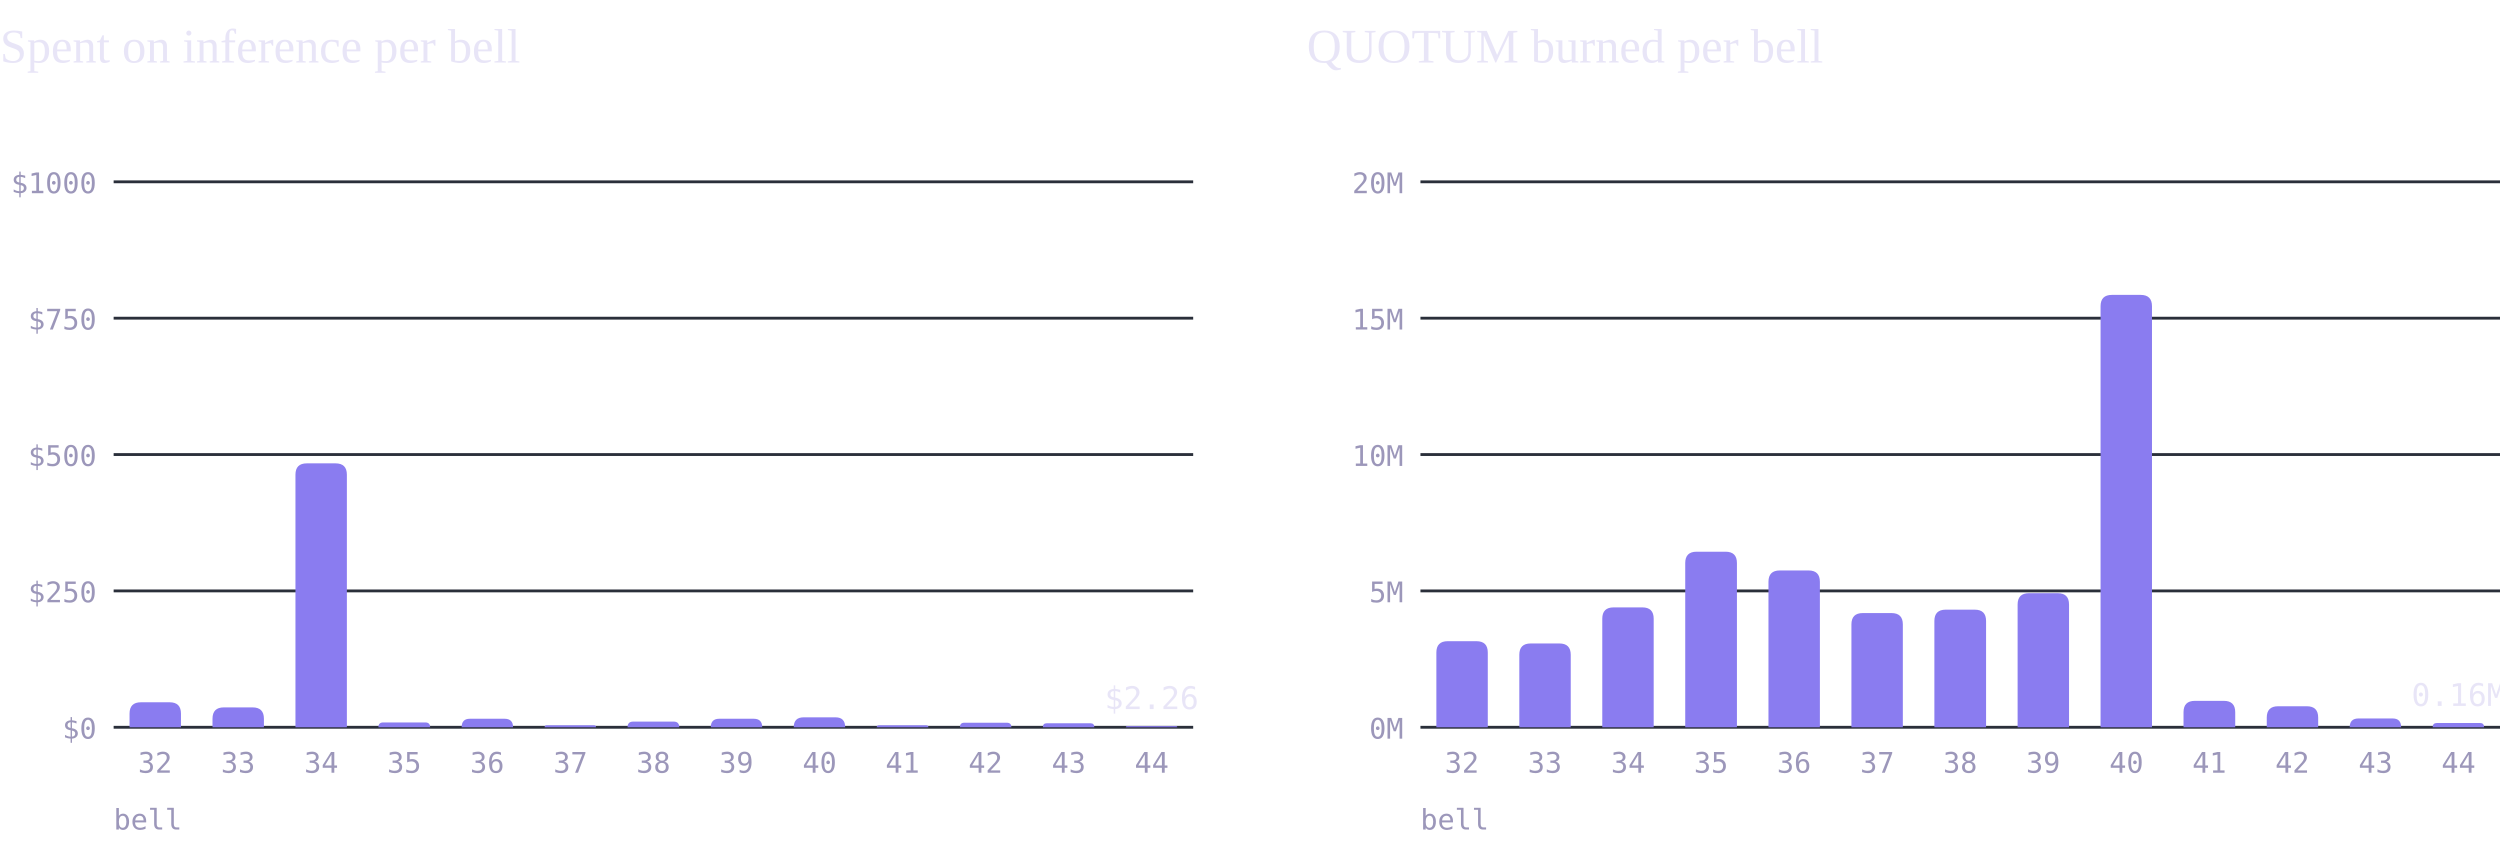
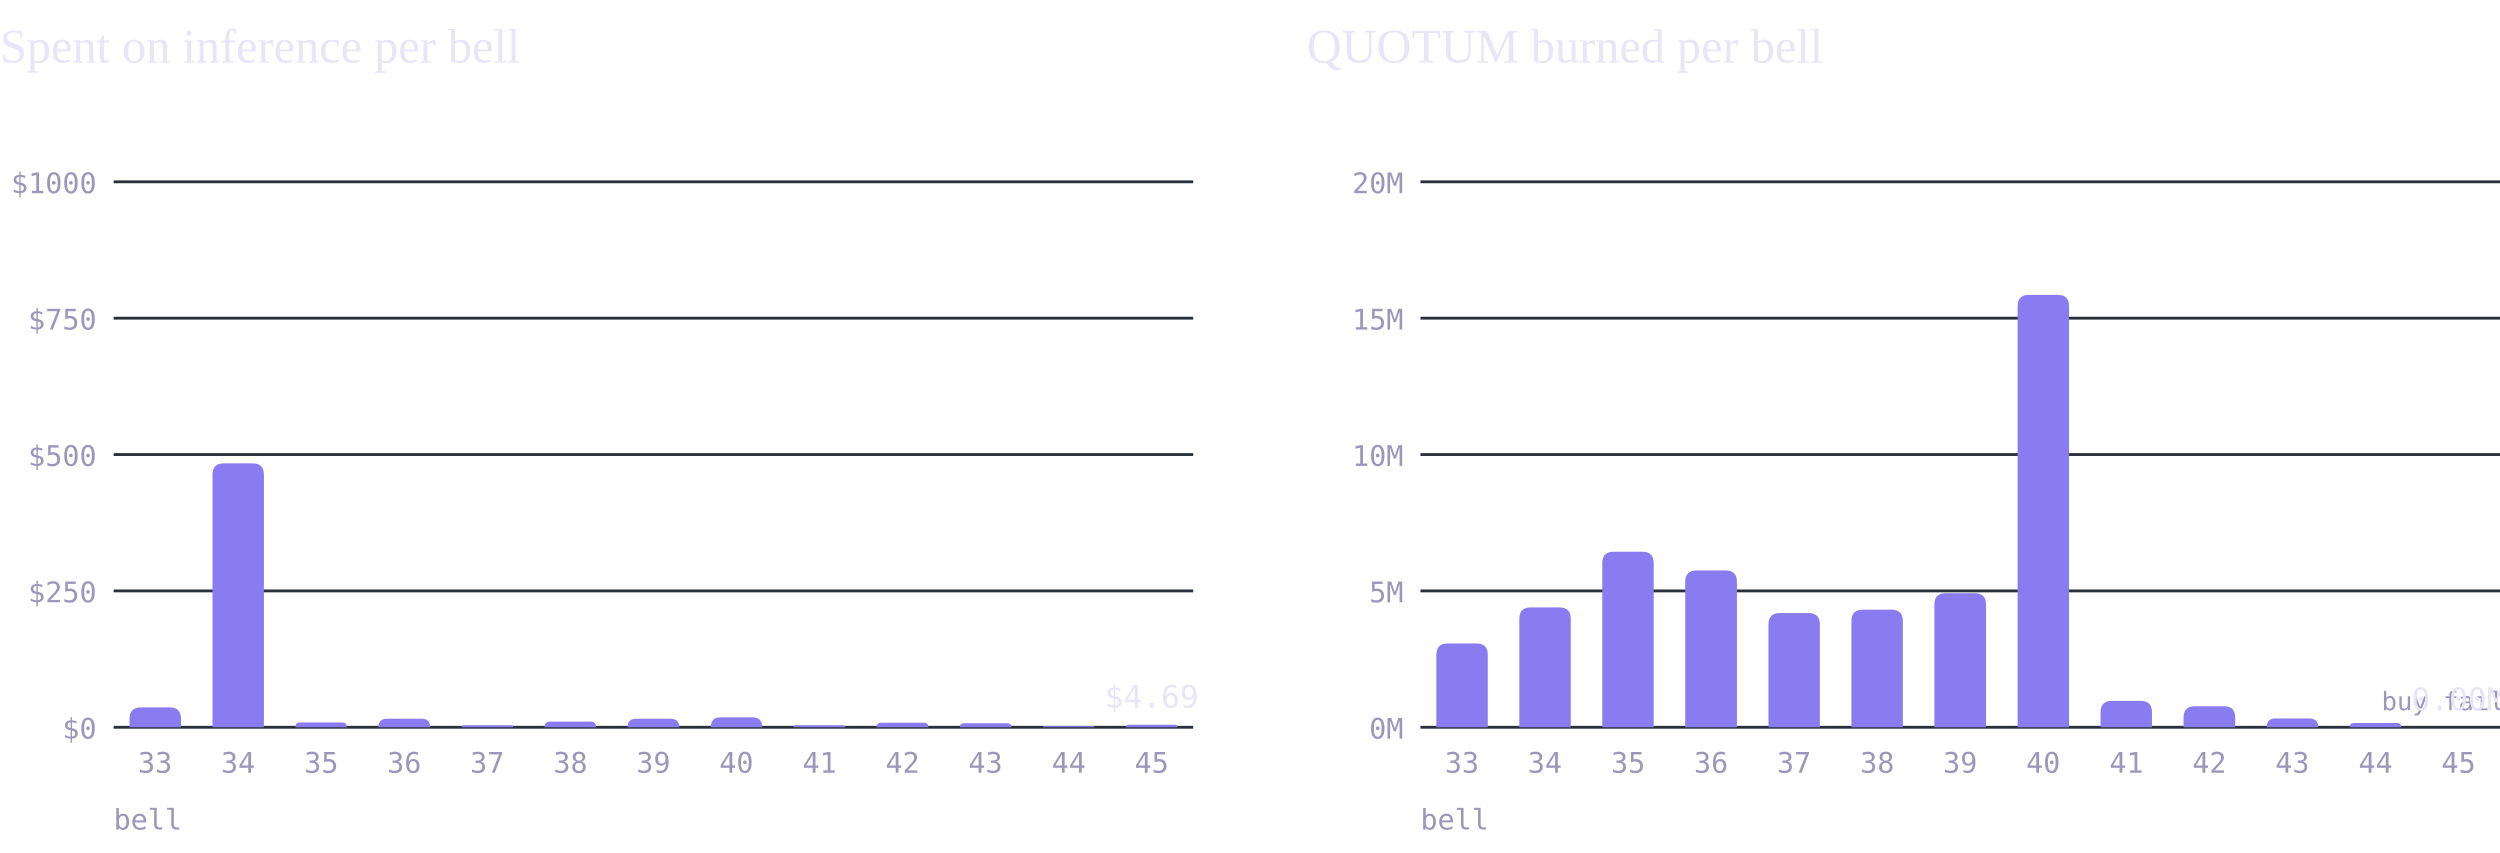
- <svg xmlns="http://www.w3.org/2000/svg" viewBox="0 0 880 300" width="880" height="300" role="img" aria-label="quotum bells 1 to 44: inference spent and QUOTUM burned per bell">
+ <svg xmlns="http://www.w3.org/2000/svg" viewBox="0 0 880 300" width="880" height="300" role="img" aria-label="quotum bells 1 to 45: inference spent and QUOTUM burned per bell">
  <text x="0" y="22" font-family="Georgia,'Times New Roman',serif" font-size="17" fill="#e8e5f7">Spent on inference per bell</text>
  <line x1="40" x2="420" y1="256.0" y2="256.0" stroke="#2a2f3a" stroke-width="1" />
  <text x="34" y="260.0" text-anchor="end" font-family="ui-monospace,SFMono-Regular,Menlo,monospace" font-size="10" fill="#9c97ba">$0</text>
  <line x1="40" x2="420" y1="208.0" y2="208.0" stroke="#2a2f3a" stroke-width="1" />
  <text x="34" y="212.0" text-anchor="end" font-family="ui-monospace,SFMono-Regular,Menlo,monospace" font-size="10" fill="#9c97ba">$250</text>
  <line x1="40" x2="420" y1="160.0" y2="160.0" stroke="#2a2f3a" stroke-width="1" />
  <text x="34" y="164.0" text-anchor="end" font-family="ui-monospace,SFMono-Regular,Menlo,monospace" font-size="10" fill="#9c97ba">$500</text>
  <line x1="40" x2="420" y1="112.0" y2="112.0" stroke="#2a2f3a" stroke-width="1" />
  <text x="34" y="116.0" text-anchor="end" font-family="ui-monospace,SFMono-Regular,Menlo,monospace" font-size="10" fill="#9c97ba">$750</text>
  <line x1="40" x2="420" y1="64.0" y2="64.0" stroke="#2a2f3a" stroke-width="1" />
  <text x="34" y="68.0" text-anchor="end" font-family="ui-monospace,SFMono-Regular,Menlo,monospace" font-size="10" fill="#9c97ba">$1000</text>
-   <path d="M45.6,256.0 V251.2 Q45.6,247.2 49.6,247.2 H59.7 Q63.7,247.2 63.7,251.2 V256.0 Z" fill="#8a7cf0" />
-   <text x="54.6" y="272" text-anchor="middle" font-family="ui-monospace,SFMono-Regular,Menlo,monospace" font-size="10" fill="#9c97ba">32</text>
-   <path d="M74.8,256.0 V253.0 Q74.8,249.0 78.8,249.0 H88.9 Q92.9,249.0 92.9,253.0 V256.0 Z" fill="#8a7cf0" />
-   <text x="83.8" y="272" text-anchor="middle" font-family="ui-monospace,SFMono-Regular,Menlo,monospace" font-size="10" fill="#9c97ba">33</text>
-   <path d="M104.0,256.0 V167.1 Q104.0,163.1 108.0,163.1 H118.1 Q122.1,163.1 122.1,167.1 V256.0 Z" fill="#8a7cf0" />
-   <text x="113.1" y="272" text-anchor="middle" font-family="ui-monospace,SFMono-Regular,Menlo,monospace" font-size="10" fill="#9c97ba">34</text>
-   <path d="M133.2,256.0 V256.0 Q133.2,254.3 134.9,254.3 H149.7 Q151.4,254.3 151.4,256.0 V256.0 Z" fill="#8a7cf0" />
-   <text x="142.3" y="272" text-anchor="middle" font-family="ui-monospace,SFMono-Regular,Menlo,monospace" font-size="10" fill="#9c97ba">35</text>
-   <path d="M162.5,256.0 V256.0 Q162.5,253.0 165.4,253.0 H177.6 Q180.6,253.0 180.6,256.0 V256.0 Z" fill="#8a7cf0" />
-   <text x="171.5" y="272" text-anchor="middle" font-family="ui-monospace,SFMono-Regular,Menlo,monospace" font-size="10" fill="#9c97ba">36</text>
-   <path d="M191.7,256.0 V256.0 Q191.7,255.3 192.4,255.3 H209.1 Q209.8,255.3 209.8,256.0 V256.0 Z" fill="#8a7cf0" />
-   <text x="200.8" y="272" text-anchor="middle" font-family="ui-monospace,SFMono-Regular,Menlo,monospace" font-size="10" fill="#9c97ba">37</text>
-   <path d="M220.9,256.0 V256.0 Q220.9,254.0 222.9,254.0 H237.1 Q239.1,254.0 239.1,256.0 V256.0 Z" fill="#8a7cf0" />
-   <text x="230.0" y="272" text-anchor="middle" font-family="ui-monospace,SFMono-Regular,Menlo,monospace" font-size="10" fill="#9c97ba">38</text>
-   <path d="M250.2,256.0 V256.0 Q250.2,253.0 253.2,253.0 H265.3 Q268.3,253.0 268.3,256.0 V256.0 Z" fill="#8a7cf0" />
-   <text x="259.2" y="272" text-anchor="middle" font-family="ui-monospace,SFMono-Regular,Menlo,monospace" font-size="10" fill="#9c97ba">39</text>
-   <path d="M279.4,256.0 V256.0 Q279.4,252.5 282.9,252.5 H294.1 Q297.5,252.5 297.5,256.0 V256.0 Z" fill="#8a7cf0" />
-   <text x="288.5" y="272" text-anchor="middle" font-family="ui-monospace,SFMono-Regular,Menlo,monospace" font-size="10" fill="#9c97ba">40</text>
-   <path d="M308.6,256.0 V256.0 Q308.6,255.3 309.4,255.3 H326.0 Q326.8,255.3 326.8,256.0 V256.0 Z" fill="#8a7cf0" />
-   <text x="317.7" y="272" text-anchor="middle" font-family="ui-monospace,SFMono-Regular,Menlo,monospace" font-size="10" fill="#9c97ba">41</text>
-   <path d="M337.9,256.0 V256.0 Q337.9,254.4 339.4,254.4 H354.4 Q356.0,254.4 356.0,256.0 V256.0 Z" fill="#8a7cf0" />
-   <text x="346.9" y="272" text-anchor="middle" font-family="ui-monospace,SFMono-Regular,Menlo,monospace" font-size="10" fill="#9c97ba">42</text>
-   <path d="M367.1,256.0 V256.0 Q367.1,254.6 368.4,254.6 H383.9 Q385.2,254.6 385.2,256.0 V256.0 Z" fill="#8a7cf0" />
-   <text x="376.2" y="272" text-anchor="middle" font-family="ui-monospace,SFMono-Regular,Menlo,monospace" font-size="10" fill="#9c97ba">43</text>
-   <path d="M396.3,256.0 V256.0 Q396.3,255.6 396.8,255.6 H414.0 Q414.4,255.6 414.4,256.0 V256.0 Z" fill="#8a7cf0" />
-   <text x="405.4" y="272" text-anchor="middle" font-family="ui-monospace,SFMono-Regular,Menlo,monospace" font-size="10" fill="#9c97ba">44</text>
-   <text x="405.4" y="249.6" text-anchor="middle" font-family="ui-monospace,SFMono-Regular,Menlo,monospace" font-size="11" fill="#e8e5f7">$2.26</text>
+   <path d="M45.6,256.0 V253.0 Q45.6,249.0 49.6,249.0 H59.7 Q63.7,249.0 63.7,253.0 V256.0 Z" fill="#8a7cf0" />
+   <text x="54.6" y="272" text-anchor="middle" font-family="ui-monospace,SFMono-Regular,Menlo,monospace" font-size="10" fill="#9c97ba">33</text>
+   <path d="M74.8,256.0 V167.1 Q74.8,163.1 78.8,163.1 H88.9 Q92.9,163.1 92.9,167.1 V256.0 Z" fill="#8a7cf0" />
+   <text x="83.8" y="272" text-anchor="middle" font-family="ui-monospace,SFMono-Regular,Menlo,monospace" font-size="10" fill="#9c97ba">34</text>
+   <path d="M104.0,256.0 V256.0 Q104.0,254.3 105.7,254.3 H120.4 Q122.1,254.3 122.1,256.0 V256.0 Z" fill="#8a7cf0" />
+   <text x="113.1" y="272" text-anchor="middle" font-family="ui-monospace,SFMono-Regular,Menlo,monospace" font-size="10" fill="#9c97ba">35</text>
+   <path d="M133.2,256.0 V256.0 Q133.2,253.0 136.2,253.0 H148.4 Q151.4,253.0 151.4,256.0 V256.0 Z" fill="#8a7cf0" />
+   <text x="142.3" y="272" text-anchor="middle" font-family="ui-monospace,SFMono-Regular,Menlo,monospace" font-size="10" fill="#9c97ba">36</text>
+   <path d="M162.5,256.0 V256.0 Q162.5,255.3 163.2,255.3 H179.9 Q180.6,255.3 180.6,256.0 V256.0 Z" fill="#8a7cf0" />
+   <text x="171.5" y="272" text-anchor="middle" font-family="ui-monospace,SFMono-Regular,Menlo,monospace" font-size="10" fill="#9c97ba">37</text>
+   <path d="M191.7,256.0 V256.0 Q191.7,254.0 193.7,254.0 H207.9 Q209.8,254.0 209.8,256.0 V256.0 Z" fill="#8a7cf0" />
+   <text x="200.8" y="272" text-anchor="middle" font-family="ui-monospace,SFMono-Regular,Menlo,monospace" font-size="10" fill="#9c97ba">38</text>
+   <path d="M220.9,256.0 V256.0 Q220.9,253.0 224.0,253.0 H236.0 Q239.1,253.0 239.1,256.0 V256.0 Z" fill="#8a7cf0" />
+   <text x="230.0" y="272" text-anchor="middle" font-family="ui-monospace,SFMono-Regular,Menlo,monospace" font-size="10" fill="#9c97ba">39</text>
+   <path d="M250.2,256.0 V256.0 Q250.2,252.5 253.6,252.5 H264.8 Q268.3,252.5 268.3,256.0 V256.0 Z" fill="#8a7cf0" />
+   <text x="259.2" y="272" text-anchor="middle" font-family="ui-monospace,SFMono-Regular,Menlo,monospace" font-size="10" fill="#9c97ba">40</text>
+   <path d="M279.4,256.0 V256.0 Q279.4,255.3 280.1,255.3 H296.8 Q297.5,255.3 297.5,256.0 V256.0 Z" fill="#8a7cf0" />
+   <text x="288.5" y="272" text-anchor="middle" font-family="ui-monospace,SFMono-Regular,Menlo,monospace" font-size="10" fill="#9c97ba">41</text>
+   <path d="M308.6,256.0 V256.0 Q308.6,254.4 310.2,254.4 H325.2 Q326.8,254.4 326.8,256.0 V256.0 Z" fill="#8a7cf0" />
+   <text x="317.7" y="272" text-anchor="middle" font-family="ui-monospace,SFMono-Regular,Menlo,monospace" font-size="10" fill="#9c97ba">42</text>
+   <path d="M337.9,256.0 V256.0 Q337.9,254.6 339.2,254.6 H354.6 Q356.0,254.6 356.0,256.0 V256.0 Z" fill="#8a7cf0" />
+   <text x="346.9" y="272" text-anchor="middle" font-family="ui-monospace,SFMono-Regular,Menlo,monospace" font-size="10" fill="#9c97ba">43</text>
+   <path d="M367.1,256.0 V256.0 Q367.1,255.6 367.5,255.6 H384.8 Q385.2,255.6 385.2,256.0 V256.0 Z" fill="#8a7cf0" />
+   <text x="376.2" y="272" text-anchor="middle" font-family="ui-monospace,SFMono-Regular,Menlo,monospace" font-size="10" fill="#9c97ba">44</text>
+   <path d="M396.3,256.0 V256.0 Q396.3,255.1 397.2,255.1 H413.5 Q414.4,255.1 414.4,256.0 V256.0 Z" fill="#8a7cf0" />
+   <text x="405.4" y="272" text-anchor="middle" font-family="ui-monospace,SFMono-Regular,Menlo,monospace" font-size="10" fill="#9c97ba">45</text>
+   <text x="405.4" y="249.1" text-anchor="middle" font-family="ui-monospace,SFMono-Regular,Menlo,monospace" font-size="11" fill="#e8e5f7">$4.69</text>
  <text x="40" y="292" font-family="ui-monospace,SFMono-Regular,Menlo,monospace" font-size="10" fill="#9c97ba">bell</text>
  <text x="460" y="22" font-family="Georgia,'Times New Roman',serif" font-size="17" fill="#e8e5f7">QUOTUM burned per bell</text>
  <line x1="500" x2="880" y1="256.0" y2="256.0" stroke="#2a2f3a" stroke-width="1" />
  <text x="494" y="260.0" text-anchor="end" font-family="ui-monospace,SFMono-Regular,Menlo,monospace" font-size="10" fill="#9c97ba">0M</text>
  <line x1="500" x2="880" y1="208.0" y2="208.0" stroke="#2a2f3a" stroke-width="1" />
  <text x="494" y="212.0" text-anchor="end" font-family="ui-monospace,SFMono-Regular,Menlo,monospace" font-size="10" fill="#9c97ba">5M</text>
  <line x1="500" x2="880" y1="160.0" y2="160.0" stroke="#2a2f3a" stroke-width="1" />
  <text x="494" y="164.0" text-anchor="end" font-family="ui-monospace,SFMono-Regular,Menlo,monospace" font-size="10" fill="#9c97ba">10M</text>
  <line x1="500" x2="880" y1="112.0" y2="112.0" stroke="#2a2f3a" stroke-width="1" />
  <text x="494" y="116.0" text-anchor="end" font-family="ui-monospace,SFMono-Regular,Menlo,monospace" font-size="10" fill="#9c97ba">15M</text>
  <line x1="500" x2="880" y1="64.0" y2="64.0" stroke="#2a2f3a" stroke-width="1" />
  <text x="494" y="68.0" text-anchor="end" font-family="ui-monospace,SFMono-Regular,Menlo,monospace" font-size="10" fill="#9c97ba">20M</text>
-   <path d="M505.6,256.0 V229.7 Q505.6,225.7 509.6,225.7 H519.7 Q523.7,225.7 523.7,229.7 V256.0 Z" fill="#8a7cf0" />
-   <text x="514.6" y="272" text-anchor="middle" font-family="ui-monospace,SFMono-Regular,Menlo,monospace" font-size="10" fill="#9c97ba">32</text>
-   <path d="M534.8,256.0 V230.5 Q534.8,226.5 538.8,226.5 H548.9 Q552.9,226.5 552.9,230.5 V256.0 Z" fill="#8a7cf0" />
-   <text x="543.8" y="272" text-anchor="middle" font-family="ui-monospace,SFMono-Regular,Menlo,monospace" font-size="10" fill="#9c97ba">33</text>
-   <path d="M564.0,256.0 V217.8 Q564.0,213.8 568.0,213.8 H578.1 Q582.1,213.8 582.1,217.8 V256.0 Z" fill="#8a7cf0" />
-   <text x="573.1" y="272" text-anchor="middle" font-family="ui-monospace,SFMono-Regular,Menlo,monospace" font-size="10" fill="#9c97ba">34</text>
-   <path d="M593.2,256.0 V198.2 Q593.2,194.2 597.2,194.2 H607.4 Q611.4,194.2 611.4,198.2 V256.0 Z" fill="#8a7cf0" />
-   <text x="602.3" y="272" text-anchor="middle" font-family="ui-monospace,SFMono-Regular,Menlo,monospace" font-size="10" fill="#9c97ba">35</text>
-   <path d="M622.5,256.0 V204.8 Q622.5,200.8 626.5,200.8 H636.6 Q640.6,200.8 640.6,204.8 V256.0 Z" fill="#8a7cf0" />
-   <text x="631.5" y="272" text-anchor="middle" font-family="ui-monospace,SFMono-Regular,Menlo,monospace" font-size="10" fill="#9c97ba">36</text>
-   <path d="M651.7,256.0 V219.8 Q651.7,215.8 655.7,215.8 H665.8 Q669.8,215.8 669.8,219.8 V256.0 Z" fill="#8a7cf0" />
-   <text x="660.8" y="272" text-anchor="middle" font-family="ui-monospace,SFMono-Regular,Menlo,monospace" font-size="10" fill="#9c97ba">37</text>
-   <path d="M680.9,256.0 V218.6 Q680.9,214.6 684.9,214.6 H695.1 Q699.1,214.6 699.1,218.6 V256.0 Z" fill="#8a7cf0" />
-   <text x="690.0" y="272" text-anchor="middle" font-family="ui-monospace,SFMono-Regular,Menlo,monospace" font-size="10" fill="#9c97ba">38</text>
-   <path d="M710.2,256.0 V212.8 Q710.2,208.8 714.2,208.8 H724.3 Q728.3,208.8 728.3,212.8 V256.0 Z" fill="#8a7cf0" />
-   <text x="719.2" y="272" text-anchor="middle" font-family="ui-monospace,SFMono-Regular,Menlo,monospace" font-size="10" fill="#9c97ba">39</text>
-   <path d="M739.4,256.0 V107.8 Q739.4,103.8 743.4,103.8 H753.5 Q757.5,103.8 757.5,107.8 V256.0 Z" fill="#8a7cf0" />
-   <text x="748.5" y="272" text-anchor="middle" font-family="ui-monospace,SFMono-Regular,Menlo,monospace" font-size="10" fill="#9c97ba">40</text>
-   <path d="M768.6,256.0 V250.7 Q768.6,246.7 772.6,246.7 H782.8 Q786.8,246.7 786.8,250.7 V256.0 Z" fill="#8a7cf0" />
-   <text x="777.7" y="272" text-anchor="middle" font-family="ui-monospace,SFMono-Regular,Menlo,monospace" font-size="10" fill="#9c97ba">41</text>
-   <path d="M797.9,256.0 V252.6 Q797.9,248.6 801.9,248.6 H812.0 Q816.0,248.6 816.0,252.6 V256.0 Z" fill="#8a7cf0" />
-   <text x="806.9" y="272" text-anchor="middle" font-family="ui-monospace,SFMono-Regular,Menlo,monospace" font-size="10" fill="#9c97ba">42</text>
-   <path d="M827.1,256.0 V256.0 Q827.1,252.9 830.2,252.9 H842.2 Q845.2,252.9 845.2,256.0 V256.0 Z" fill="#8a7cf0" />
-   <text x="836.2" y="272" text-anchor="middle" font-family="ui-monospace,SFMono-Regular,Menlo,monospace" font-size="10" fill="#9c97ba">43</text>
-   <path d="M856.3,256.0 V256.0 Q856.3,254.5 857.8,254.5 H873.0 Q874.4,254.5 874.4,256.0 V256.0 Z" fill="#8a7cf0" />
-   <text x="865.4" y="272" text-anchor="middle" font-family="ui-monospace,SFMono-Regular,Menlo,monospace" font-size="10" fill="#9c97ba">44</text>
-   <text x="865.4" y="248.5" text-anchor="middle" font-family="ui-monospace,SFMono-Regular,Menlo,monospace" font-size="11" fill="#e8e5f7">0.16M</text>
+   <path d="M505.6,256.0 V230.5 Q505.6,226.5 509.6,226.5 H519.7 Q523.7,226.5 523.7,230.5 V256.0 Z" fill="#8a7cf0" />
+   <text x="514.6" y="272" text-anchor="middle" font-family="ui-monospace,SFMono-Regular,Menlo,monospace" font-size="10" fill="#9c97ba">33</text>
+   <path d="M534.8,256.0 V217.8 Q534.8,213.8 538.8,213.8 H548.9 Q552.9,213.8 552.9,217.8 V256.0 Z" fill="#8a7cf0" />
+   <text x="543.8" y="272" text-anchor="middle" font-family="ui-monospace,SFMono-Regular,Menlo,monospace" font-size="10" fill="#9c97ba">34</text>
+   <path d="M564.0,256.0 V198.2 Q564.0,194.2 568.0,194.2 H578.1 Q582.1,194.2 582.1,198.2 V256.0 Z" fill="#8a7cf0" />
+   <text x="573.1" y="272" text-anchor="middle" font-family="ui-monospace,SFMono-Regular,Menlo,monospace" font-size="10" fill="#9c97ba">35</text>
+   <path d="M593.2,256.0 V204.8 Q593.2,200.8 597.2,200.8 H607.4 Q611.4,200.8 611.4,204.8 V256.0 Z" fill="#8a7cf0" />
+   <text x="602.3" y="272" text-anchor="middle" font-family="ui-monospace,SFMono-Regular,Menlo,monospace" font-size="10" fill="#9c97ba">36</text>
+   <path d="M622.5,256.0 V219.8 Q622.5,215.8 626.5,215.8 H636.6 Q640.6,215.8 640.6,219.8 V256.0 Z" fill="#8a7cf0" />
+   <text x="631.5" y="272" text-anchor="middle" font-family="ui-monospace,SFMono-Regular,Menlo,monospace" font-size="10" fill="#9c97ba">37</text>
+   <path d="M651.7,256.0 V218.6 Q651.7,214.6 655.7,214.6 H665.8 Q669.8,214.6 669.8,218.6 V256.0 Z" fill="#8a7cf0" />
+   <text x="660.8" y="272" text-anchor="middle" font-family="ui-monospace,SFMono-Regular,Menlo,monospace" font-size="10" fill="#9c97ba">38</text>
+   <path d="M680.9,256.0 V212.8 Q680.9,208.8 684.9,208.8 H695.1 Q699.1,208.8 699.1,212.8 V256.0 Z" fill="#8a7cf0" />
+   <text x="690.0" y="272" text-anchor="middle" font-family="ui-monospace,SFMono-Regular,Menlo,monospace" font-size="10" fill="#9c97ba">39</text>
+   <path d="M710.2,256.0 V107.8 Q710.2,103.8 714.2,103.8 H724.3 Q728.3,103.8 728.3,107.8 V256.0 Z" fill="#8a7cf0" />
+   <text x="719.2" y="272" text-anchor="middle" font-family="ui-monospace,SFMono-Regular,Menlo,monospace" font-size="10" fill="#9c97ba">40</text>
+   <path d="M739.4,256.0 V250.7 Q739.4,246.7 743.4,246.7 H753.5 Q757.5,246.7 757.5,250.7 V256.0 Z" fill="#8a7cf0" />
+   <text x="748.5" y="272" text-anchor="middle" font-family="ui-monospace,SFMono-Regular,Menlo,monospace" font-size="10" fill="#9c97ba">41</text>
+   <path d="M768.6,256.0 V252.6 Q768.6,248.6 772.6,248.6 H782.8 Q786.8,248.6 786.8,252.6 V256.0 Z" fill="#8a7cf0" />
+   <text x="777.7" y="272" text-anchor="middle" font-family="ui-monospace,SFMono-Regular,Menlo,monospace" font-size="10" fill="#9c97ba">42</text>
+   <path d="M797.9,256.0 V256.0 Q797.9,252.9 800.9,252.9 H812.9 Q816.0,252.9 816.0,256.0 V256.0 Z" fill="#8a7cf0" />
+   <text x="806.9" y="272" text-anchor="middle" font-family="ui-monospace,SFMono-Regular,Menlo,monospace" font-size="10" fill="#9c97ba">43</text>
+   <path d="M827.1,256.0 V256.0 Q827.1,254.5 828.6,254.5 H843.7 Q845.2,254.5 845.2,256.0 V256.0 Z" fill="#8a7cf0" />
+   <text x="836.2" y="272" text-anchor="middle" font-family="ui-monospace,SFMono-Regular,Menlo,monospace" font-size="10" fill="#9c97ba">44</text>
+   <text x="865.4" y="272" text-anchor="middle" font-family="ui-monospace,SFMono-Regular,Menlo,monospace" font-size="10" fill="#9c97ba">45</text>
+   <text x="865.4" y="250" text-anchor="middle" font-family="ui-monospace,SFMono-Regular,Menlo,monospace" font-size="9" fill="#9c97ba">buy failed</text>
+   <text x="865.4" y="250.0" text-anchor="middle" font-family="ui-monospace,SFMono-Regular,Menlo,monospace" font-size="11" fill="#e8e5f7">0.00M</text>
  <text x="500" y="292" font-family="ui-monospace,SFMono-Regular,Menlo,monospace" font-size="10" fill="#9c97ba">bell</text>
</svg>
